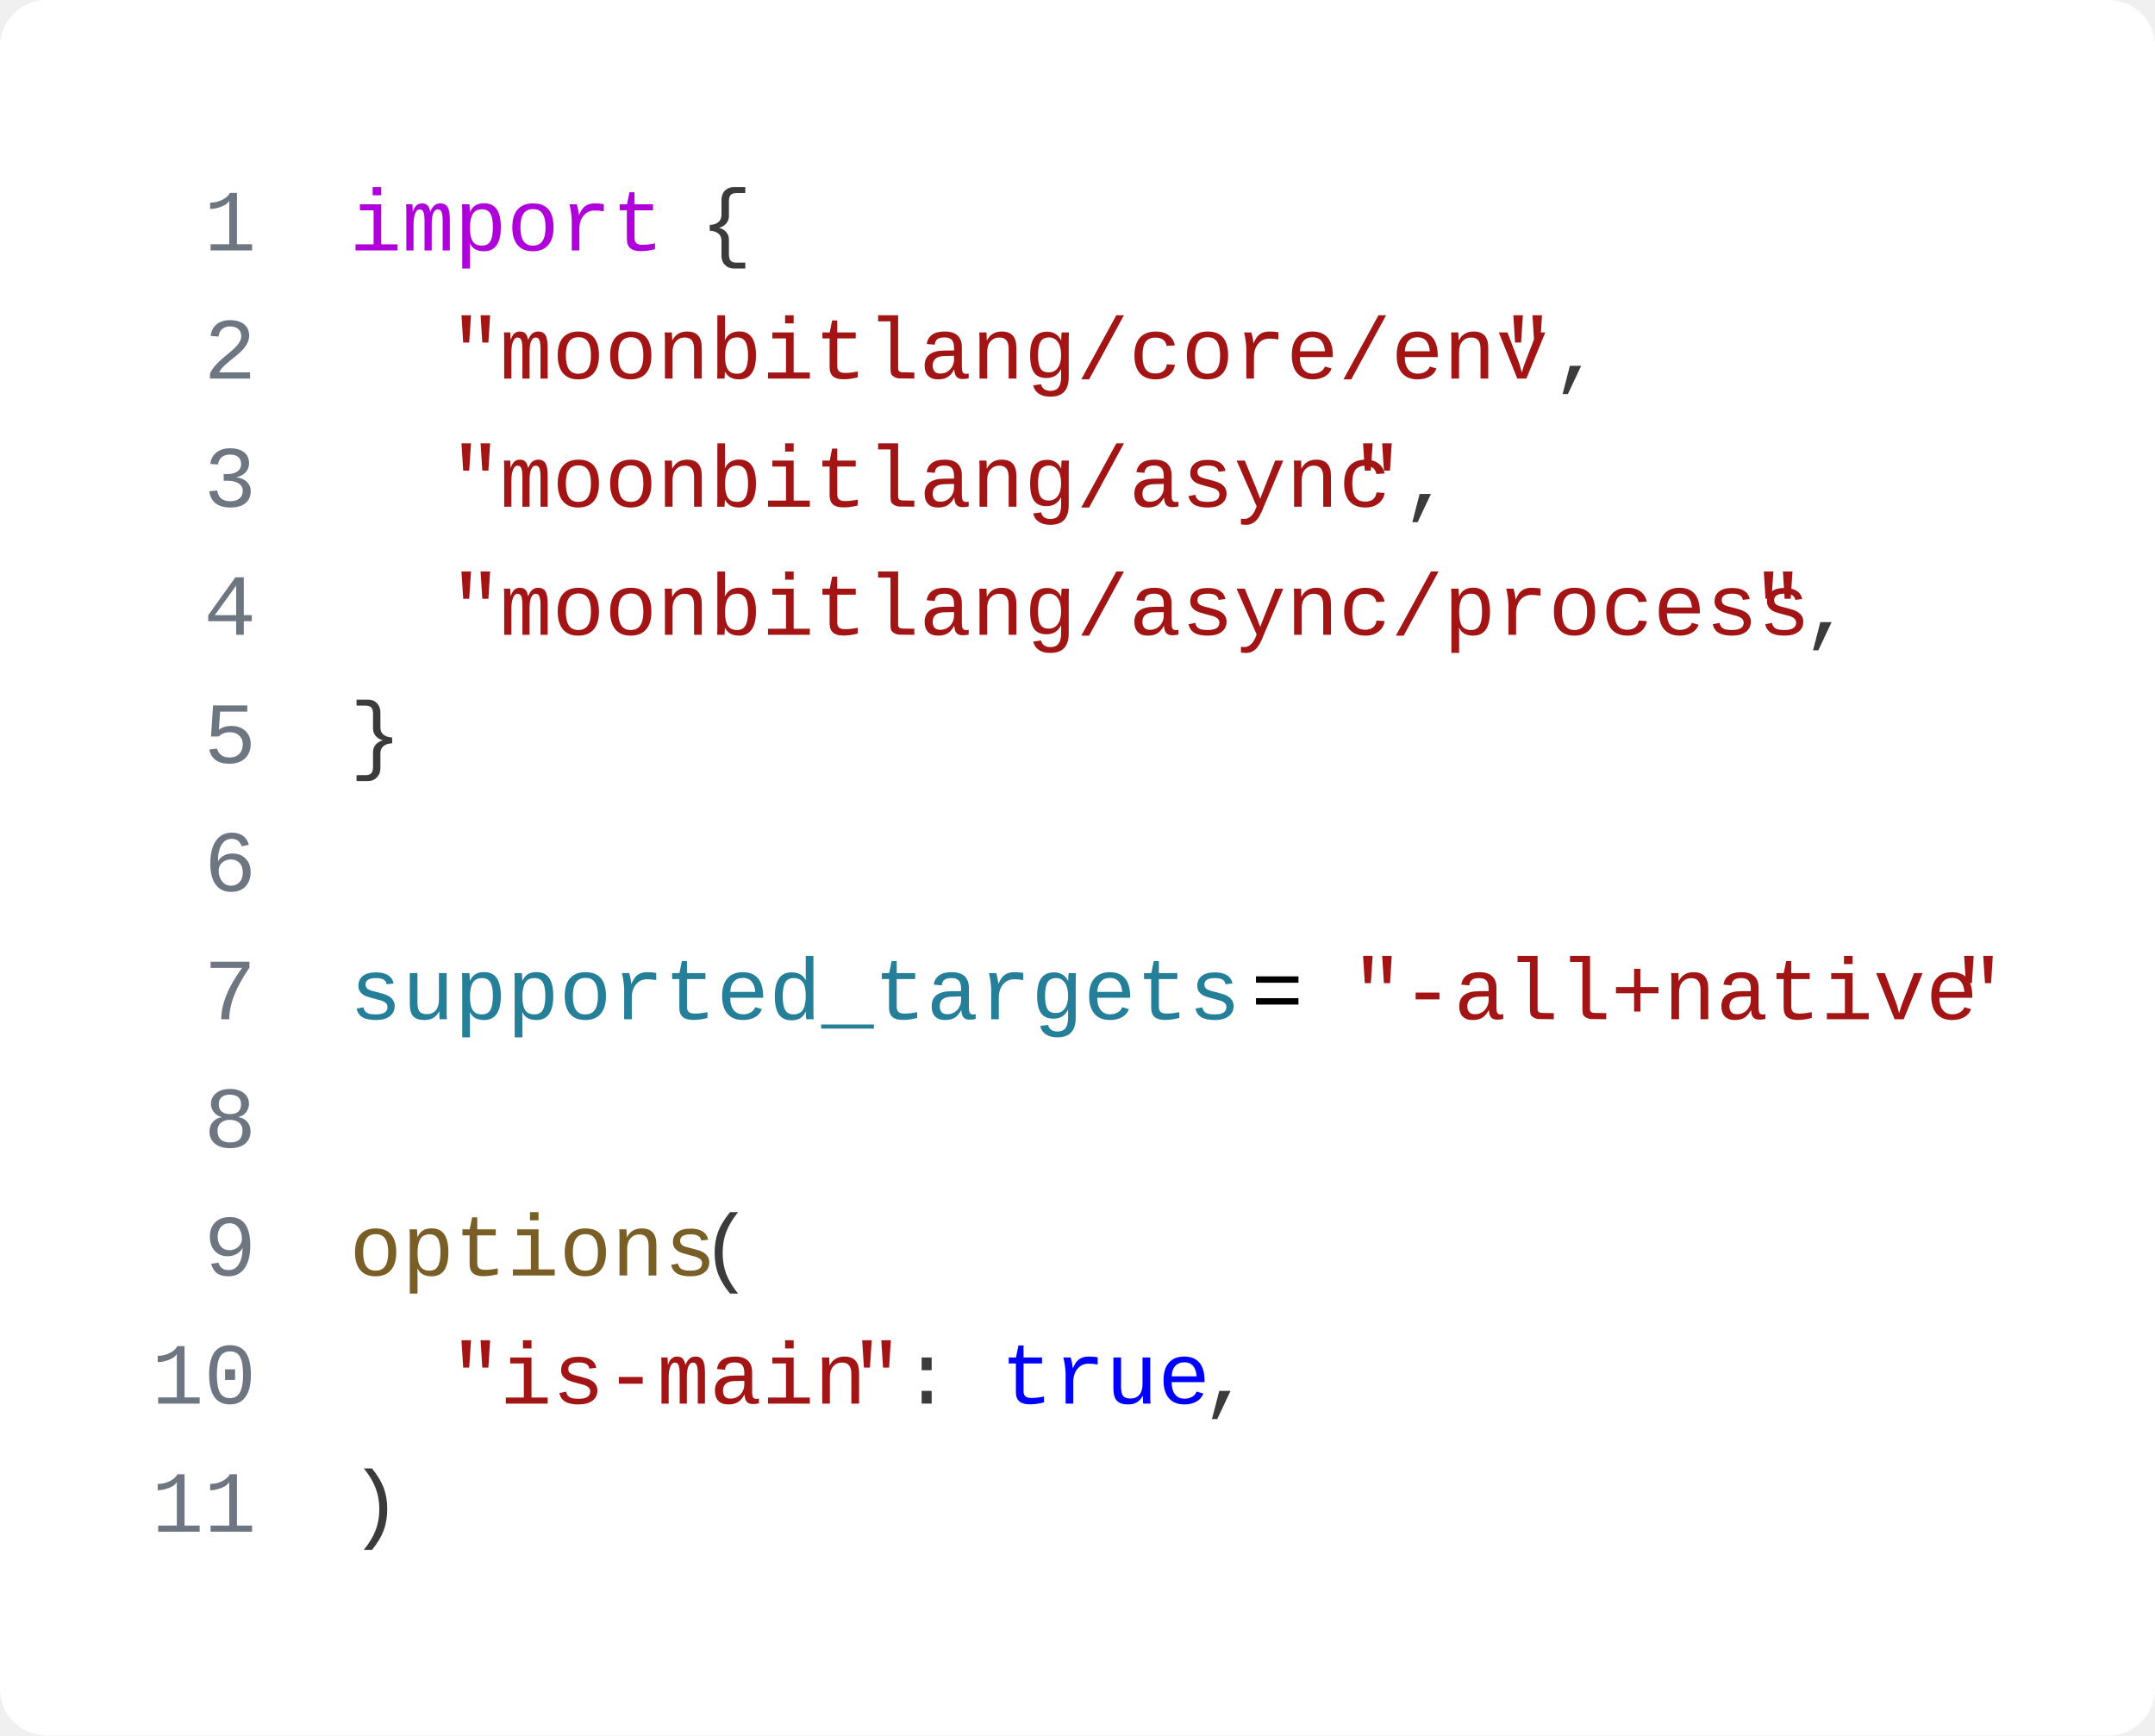
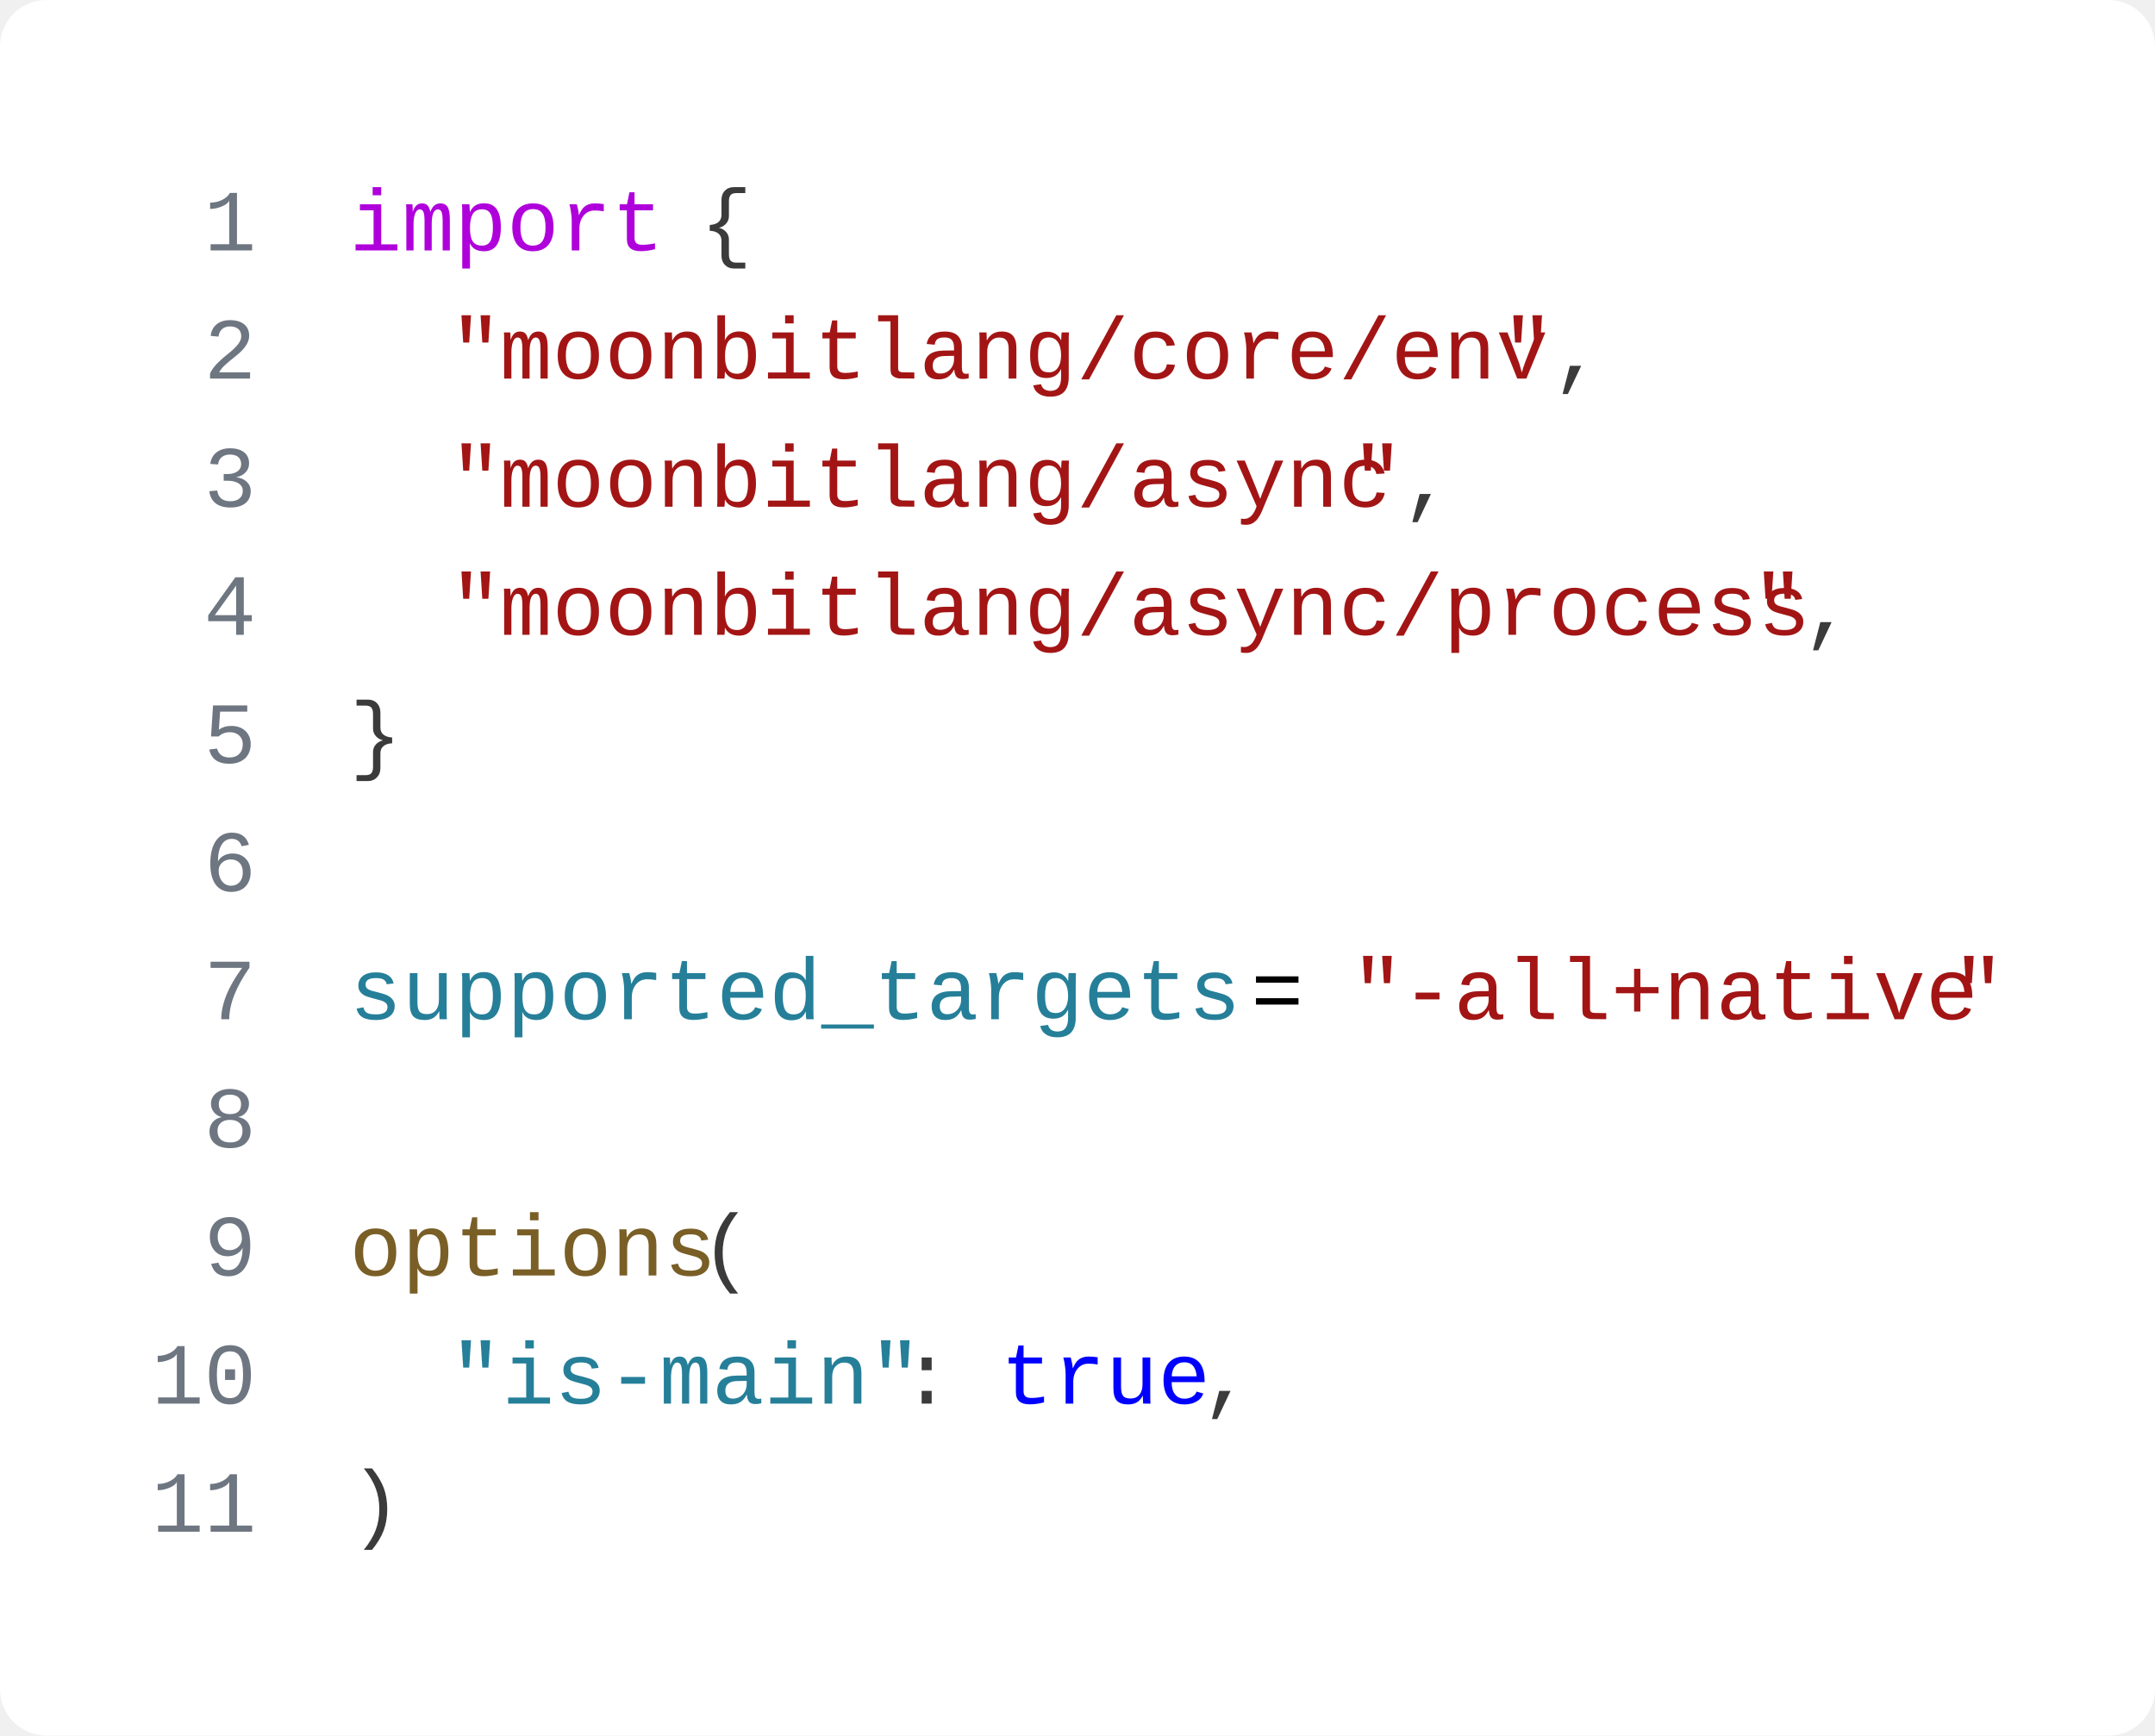
<svg xmlns="http://www.w3.org/2000/svg" width="370" height="298" viewBox="0 0 370 298">
  <rect width="100%" height="100%" rx="8" fill="#FFFFFF" />
  <g font-family="SFMono-Regular, Menlo, Monaco, Consolas, 'Liberation Mono', monospace" xml:space="preserve">
    <text x="26" y="43" fill="#6E7681" font-size="15"> 1</text>
    <text x="60.0" y="43" fill="#AF00DB" font-size="15">import</text>
    <text x="111.6" y="43" fill="#3B3B3B" font-size="15"> </text>
    <text x="120.2" y="43" fill="#3B3B3B" font-size="15">{</text>
    <text x="26" y="65" fill="#6E7681" font-size="15"> 2</text>
    <text x="60.0" y="65" fill="#3B3B3B" font-size="15">  </text>
    <text x="77.2" y="65" fill="#A31515" font-size="15">"</text>
    <text x="85.8" y="65" fill="#A31515" font-size="15">moonbitlang/core/env</text>
    <text x="257.8" y="65" fill="#A31515" font-size="15">"</text>
    <text x="266.4" y="65" fill="#3B3B3B" font-size="15">,</text>
    <text x="26" y="87" fill="#6E7681" font-size="15"> 3</text>
    <text x="60.0" y="87" fill="#3B3B3B" font-size="15">  </text>
    <text x="77.2" y="87" fill="#A31515" font-size="15">"</text>
    <text x="85.8" y="87" fill="#A31515" font-size="15">moonbitlang/async</text>
    <text x="232.0" y="87" fill="#A31515" font-size="15">"</text>
    <text x="240.6" y="87" fill="#3B3B3B" font-size="15">,</text>
    <text x="26" y="109" fill="#6E7681" font-size="15"> 4</text>
    <text x="60.0" y="109" fill="#3B3B3B" font-size="15">  </text>
    <text x="77.2" y="109" fill="#A31515" font-size="15">"</text>
    <text x="85.8" y="109" fill="#A31515" font-size="15">moonbitlang/async/process</text>
    <text x="300.8" y="109" fill="#A31515" font-size="15">"</text>
    <text x="309.4" y="109" fill="#3B3B3B" font-size="15">,</text>
    <text x="26" y="131" fill="#6E7681" font-size="15"> 5</text>
    <text x="60.0" y="131" fill="#3B3B3B" font-size="15">}</text>
    <text x="26" y="153" fill="#6E7681" font-size="15"> 6</text>
    <text x="26" y="175" fill="#6E7681" font-size="15"> 7</text>
    <text x="60.0" y="175" fill="#267F99" font-size="15">supported_targets</text>
    <text x="206.2" y="175" fill="#3B3B3B" font-size="15"> </text>
    <text x="214.8" y="175" fill="#000000" font-size="15">=</text>
    <text x="223.4" y="175" fill="#3B3B3B" font-size="15"> </text>
    <text x="232.0" y="175" fill="#A31515" font-size="15">"</text>
    <text x="240.6" y="175" fill="#A31515" font-size="15">-all+native</text>
    <text x="335.2" y="175" fill="#A31515" font-size="15">"</text>
    <text x="26" y="197" fill="#6E7681" font-size="15"> 8</text>
    <text x="26" y="219" fill="#6E7681" font-size="15"> 9</text>
    <text x="60.0" y="219" fill="#795E26" font-size="15">options</text>
    <text x="120.2" y="219" fill="#3B3B3B" font-size="15">(</text>
    <text x="26" y="241" fill="#6E7681" font-size="15">10</text>
    <text x="60.0" y="241" fill="#3B3B3B" font-size="15">  </text>
-     <text x="77.2" y="241" fill="#A31515" font-size="15">"</text>
-     <text x="85.8" y="241" fill="#A31515" font-size="15">is-main</text>
-     <text x="146.0" y="241" fill="#A31515" font-size="15">"</text>
+     <text x="77.2" y="241" fill="#267F99" font-size="15">"is-main"</text>
    <text x="154.6" y="241" fill="#3B3B3B" font-size="15">:</text>
    <text x="163.2" y="241" fill="#3B3B3B" font-size="15"> </text>
    <text x="171.8" y="241" fill="#0000FF" font-size="15">true</text>
    <text x="206.2" y="241" fill="#3B3B3B" font-size="15">,</text>
    <text x="26" y="263" fill="#6E7681" font-size="15">11</text>
    <text x="60.0" y="263" fill="#3B3B3B" font-size="15">)</text>
  </g>
</svg>
